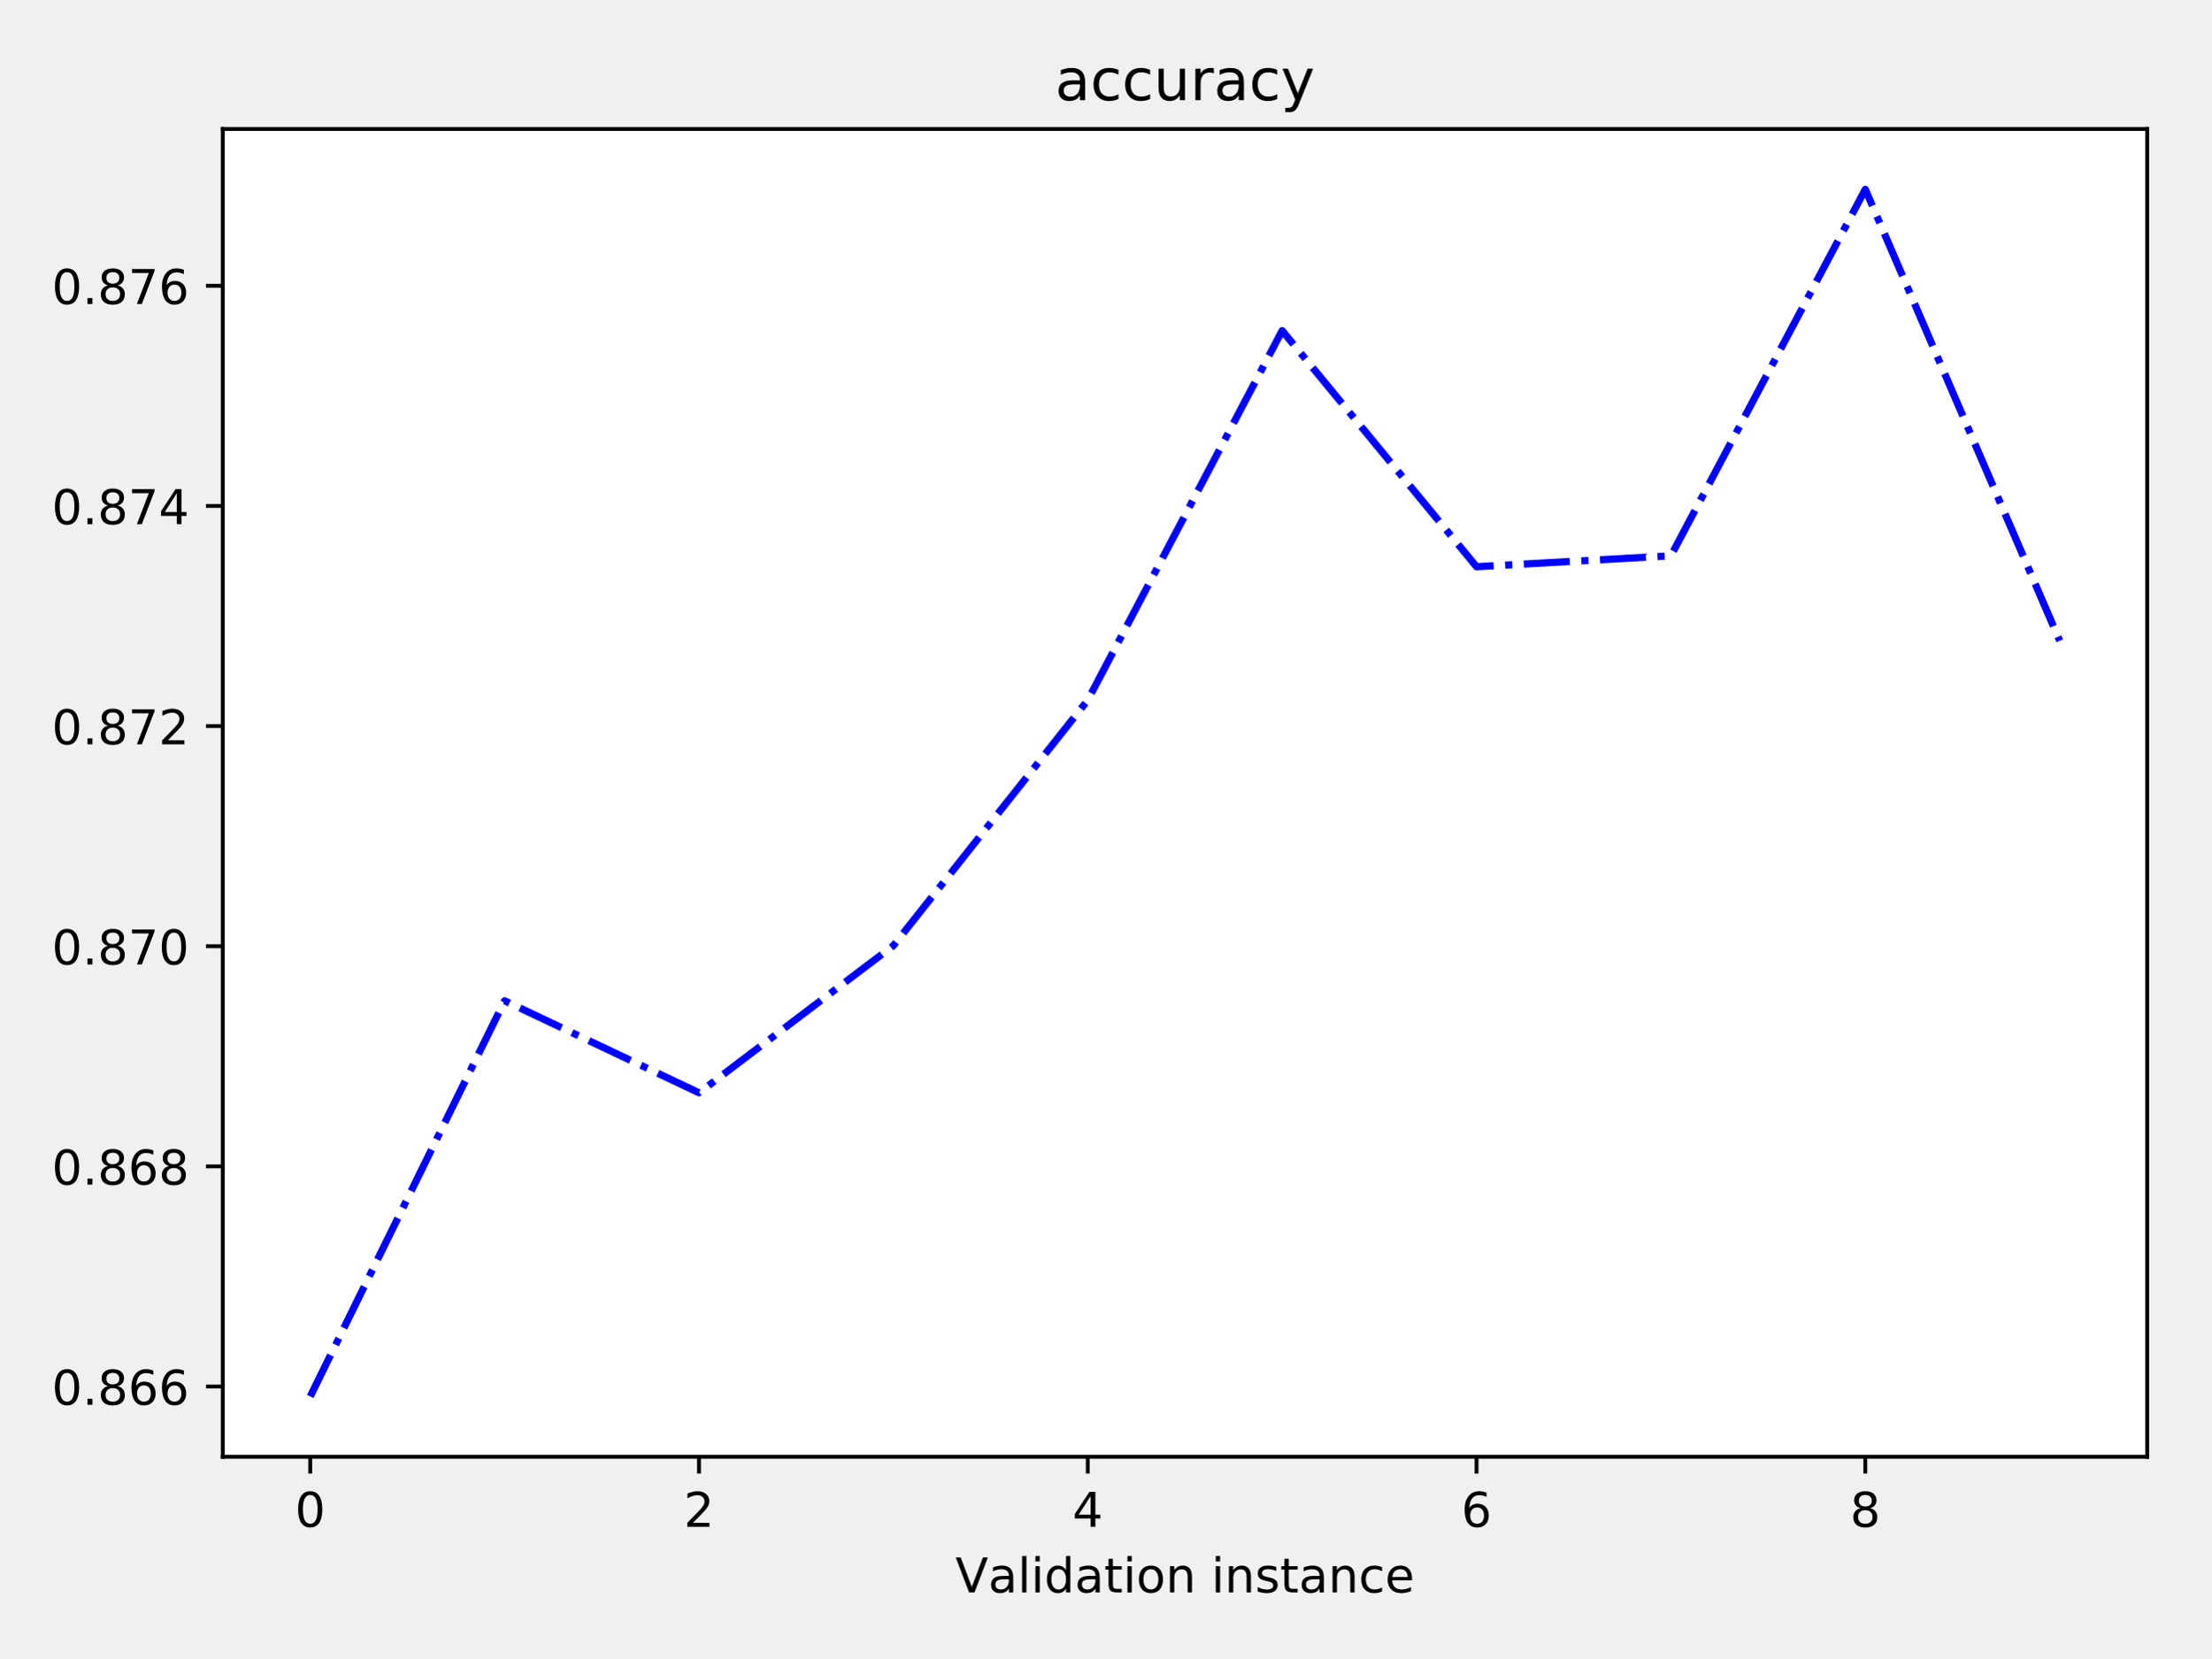
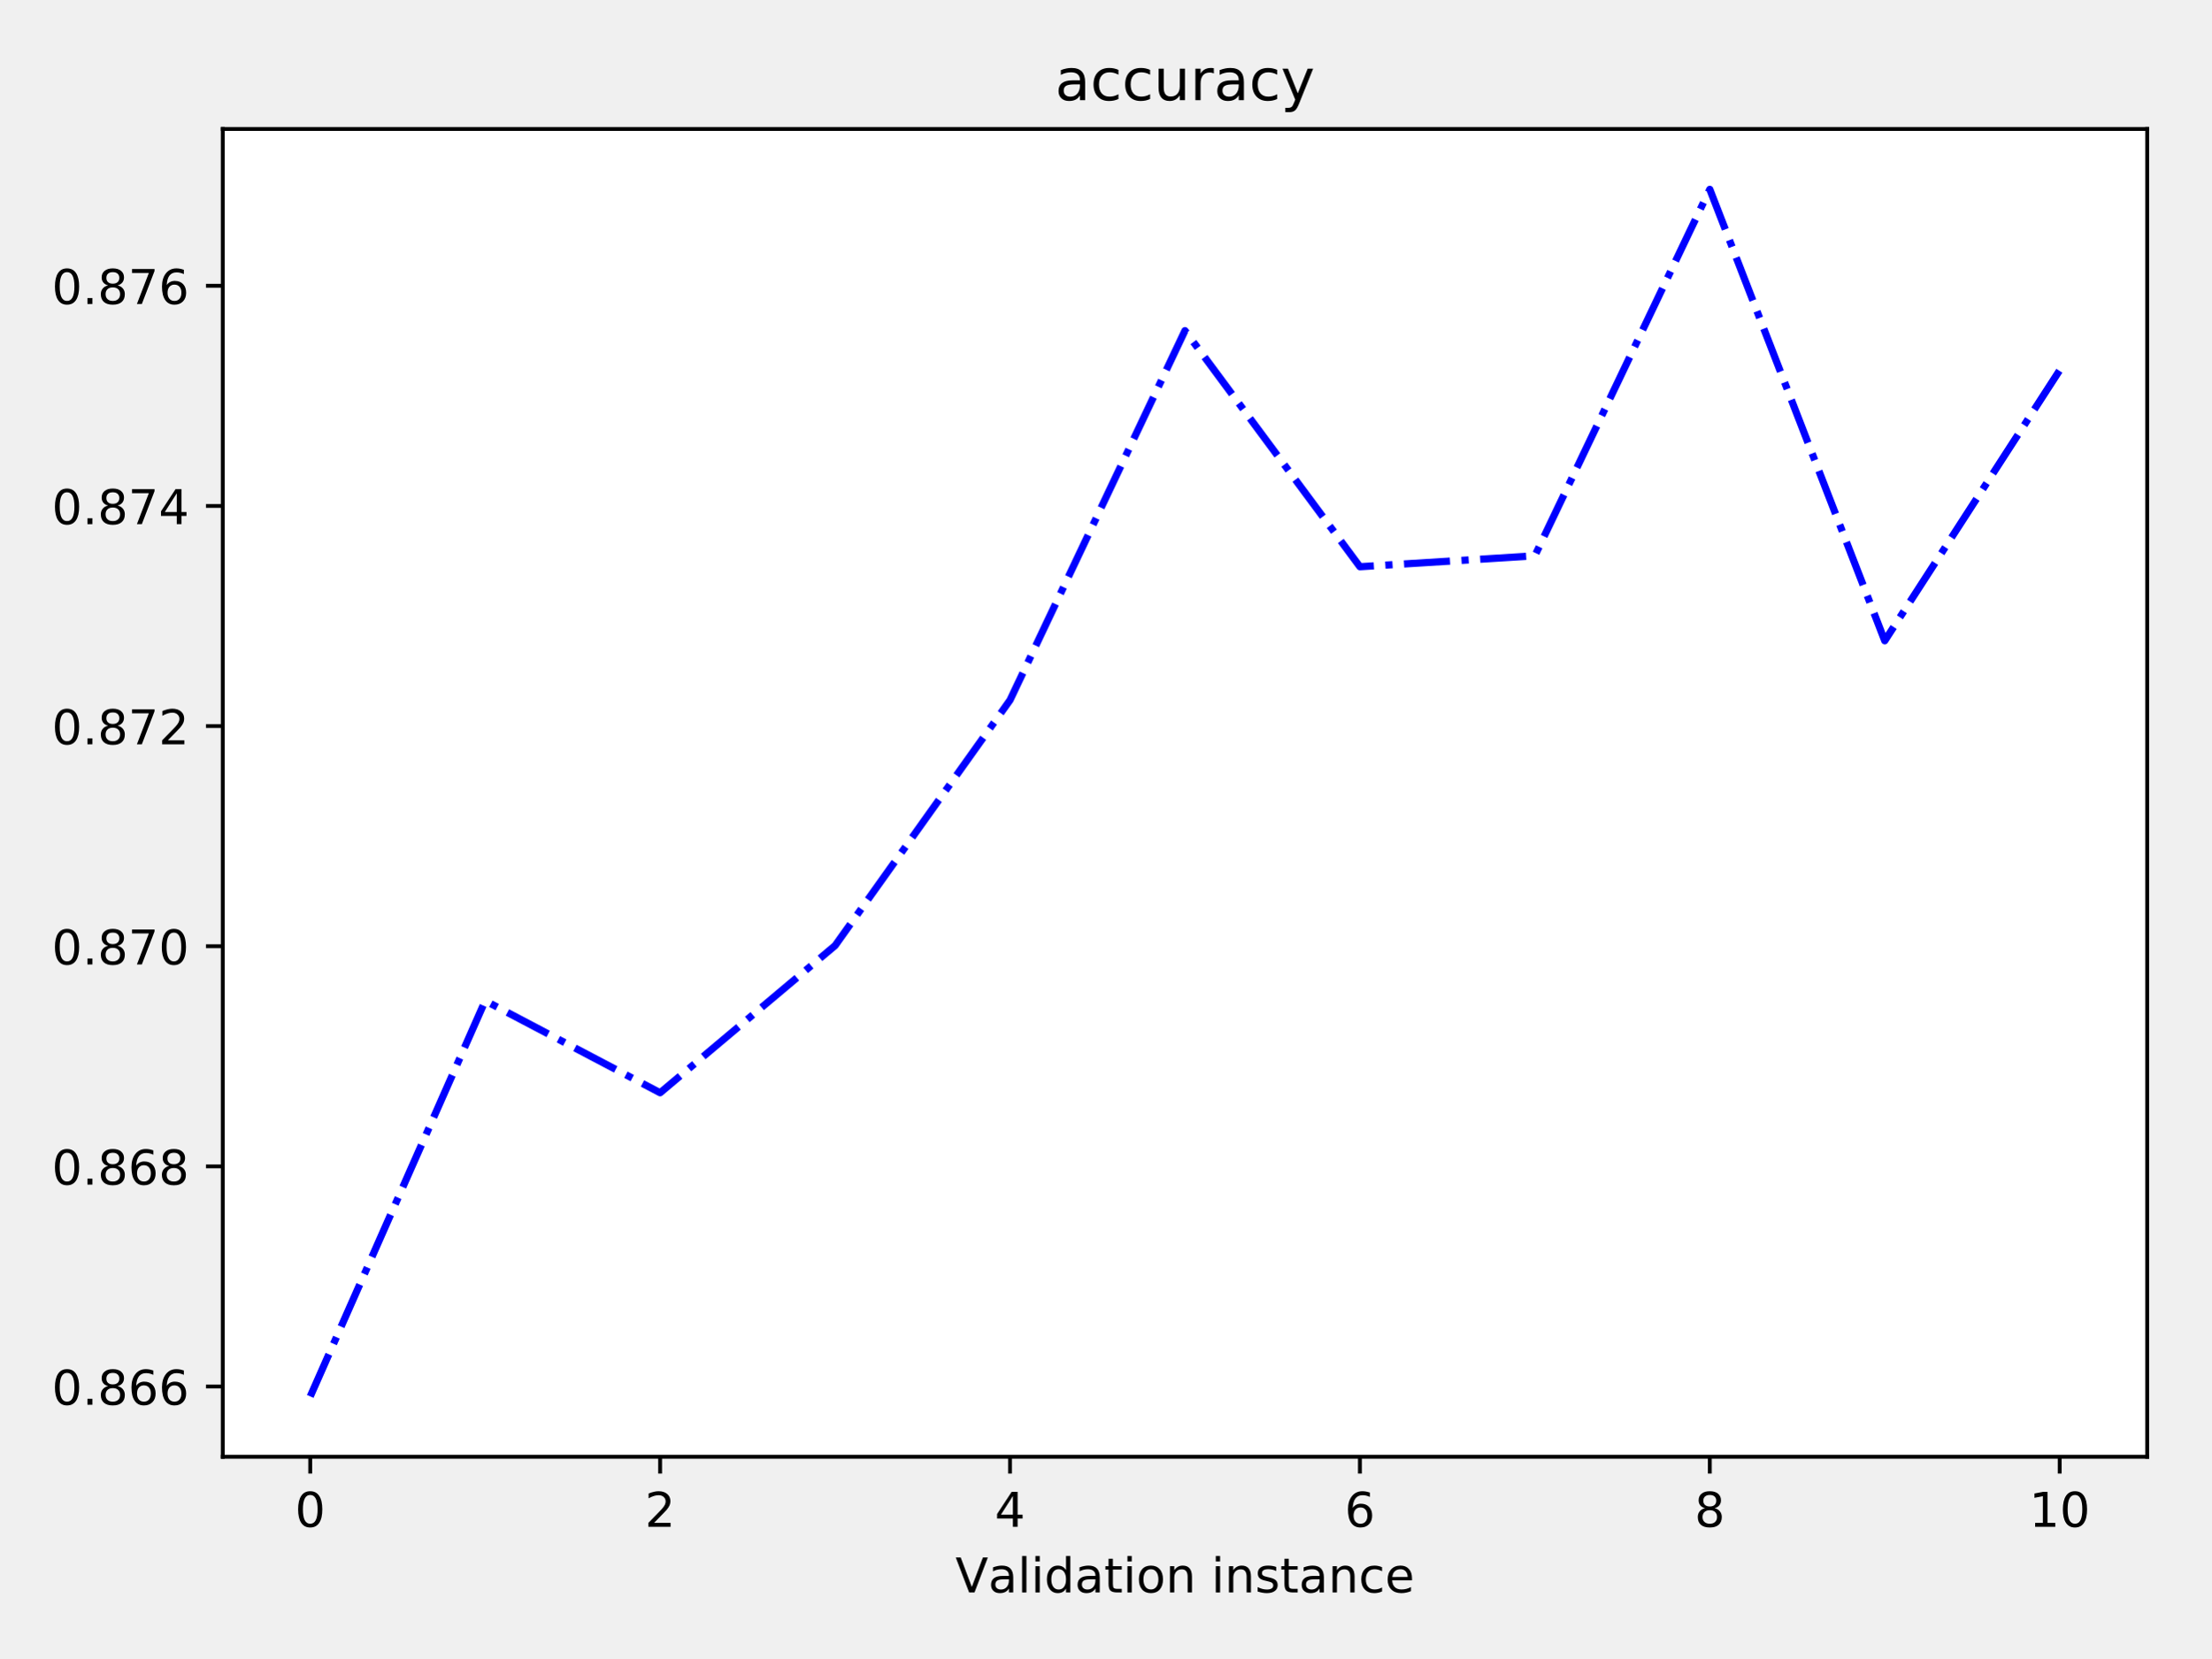
<svg xmlns="http://www.w3.org/2000/svg" xmlns:xlink="http://www.w3.org/1999/xlink" height="345.6pt" version="1.1" viewBox="0 0 460.8 345.6" width="460.8pt">
  <defs>
    <style type="text/css">
*{stroke-linecap:butt;stroke-linejoin:round;}
  </style>
  </defs>
  <g id="figure_1">
    <g id="axes_1">
      <g id="patch_1">
        <path d="M 46.42 303.64  L 447.48 303.64  L 447.48 26.88  L 46.42 26.88  z " style="fill:#ffffff;" />
      </g>
      <g id="matplotlib.axis_1">
        <g id="xtick_1">
          <g id="line2d_1">
            <defs>
-               <path d="M 0 0  L 0 3.5  " id="m2d5ffe0b7d" style="stroke:#000000;stroke-width:0.8;" />
-             </defs>
-             <g>
-               <use style="stroke:#000000;stroke-width:0.8;" x="64.65" xlink:href="#m2d5ffe0b7d" y="303.64" />
+               <path d="M 0 0  L 0 3.5  " id="m1e48e4563b" style="stroke:#000000;stroke-width:0.8;" />
+             </defs>
+             <g>
+               <use style="stroke:#000000;stroke-width:0.8;" x="64.65" xlink:href="#m1e48e4563b" y="303.64" />
            </g>
          </g>
          <g id="text_1">
            <defs>
              <path d="M 31.781 66.406  Q 24.172 66.406 20.328 58.906  Q 16.5 51.422 16.5 36.375  Q 16.5 21.391 20.328 13.891  Q 24.172 6.391 31.781 6.391  Q 39.453 6.391 43.281 13.891  Q 47.125 21.391 47.125 36.375  Q 47.125 51.422 43.281 58.906  Q 39.453 66.406 31.781 66.406  z M 31.781 74.219  Q 44.047 74.219 50.516 64.516  Q 56.984 54.828 56.984 36.375  Q 56.984 17.969 50.516 8.266  Q 44.047 -1.422 31.781 -1.422  Q 19.531 -1.422 13.062 8.266  Q 6.594 17.969 6.594 36.375  Q 6.594 54.828 13.062 64.516  Q 19.531 74.219 31.781 74.219  z " id="DejaVuSans-30" />
            </defs>
            <g transform="translate(61.46875 318.2384)scale(0.1 -0.1)">
              <use xlink:href="#DejaVuSans-30" />
            </g>
          </g>
        </g>
        <g id="xtick_2">
          <g id="line2d_2">
            <g>
-               <use style="stroke:#000000;stroke-width:0.8;" x="145.672" xlink:href="#m2d5ffe0b7d" y="303.64" />
+               <use style="stroke:#000000;stroke-width:0.8;" x="137.57" xlink:href="#m1e48e4563b" y="303.64" />
            </g>
          </g>
          <g id="text_2">
            <defs>
              <path d="M 19.188 8.297  L 53.609 8.297  L 53.609 0  L 7.328 0  L 7.328 8.297  Q 12.938 14.109 22.625 23.891  Q 32.328 33.688 34.812 36.531  Q 39.547 41.844 41.422 45.531  Q 43.312 49.219 43.312 52.781  Q 43.312 58.594 39.234 62.25  Q 35.156 65.922 28.609 65.922  Q 23.969 65.922 18.812 64.312  Q 13.672 62.703 7.812 59.422  L 7.812 69.391  Q 13.766 71.781 18.938 73  Q 24.125 74.219 28.422 74.219  Q 39.75 74.219 46.484 68.547  Q 53.219 62.891 53.219 53.422  Q 53.219 48.922 51.531 44.891  Q 49.859 40.875 45.406 35.406  Q 44.188 33.984 37.641 27.219  Q 31.109 20.453 19.188 8.297  z " id="DejaVuSans-32" />
            </defs>
-             <g transform="translate(142.491 318.2384)scale(0.1 -0.1)">
+             <g transform="translate(134.3887 318.2384)scale(0.1 -0.1)">
              <use xlink:href="#DejaVuSans-32" />
            </g>
          </g>
        </g>
        <g id="xtick_3">
          <g id="line2d_3">
            <g>
-               <use style="stroke:#000000;stroke-width:0.8;" x="226.694" xlink:href="#m2d5ffe0b7d" y="303.64" />
+               <use style="stroke:#000000;stroke-width:0.8;" x="210.49" xlink:href="#m1e48e4563b" y="303.64" />
            </g>
          </g>
          <g id="text_3">
            <defs>
              <path d="M 37.797 64.312  L 12.891 25.391  L 37.797 25.391  z M 35.203 72.906  L 47.609 72.906  L 47.609 25.391  L 58.016 25.391  L 58.016 17.188  L 47.609 17.188  L 47.609 0  L 37.797 0  L 37.797 17.188  L 4.891 17.188  L 4.891 26.703  z " id="DejaVuSans-34" />
            </defs>
-             <g transform="translate(223.5132 318.2384)scale(0.1 -0.1)">
+             <g transform="translate(207.3088 318.2384)scale(0.1 -0.1)">
              <use xlink:href="#DejaVuSans-34" />
            </g>
          </g>
        </g>
        <g id="xtick_4">
          <g id="line2d_4">
            <g>
-               <use style="stroke:#000000;stroke-width:0.8;" x="307.717" xlink:href="#m2d5ffe0b7d" y="303.64" />
+               <use style="stroke:#000000;stroke-width:0.8;" x="283.41" xlink:href="#m1e48e4563b" y="303.64" />
            </g>
          </g>
          <g id="text_4">
            <defs>
              <path d="M 33.016 40.375  Q 26.375 40.375 22.484 35.828  Q 18.609 31.297 18.609 23.391  Q 18.609 15.531 22.484 10.953  Q 26.375 6.391 33.016 6.391  Q 39.656 6.391 43.531 10.953  Q 47.406 15.531 47.406 23.391  Q 47.406 31.297 43.531 35.828  Q 39.656 40.375 33.016 40.375  z M 52.594 71.297  L 52.594 62.312  Q 48.875 64.062 45.094 64.984  Q 41.312 65.922 37.594 65.922  Q 27.828 65.922 22.672 59.328  Q 17.531 52.734 16.797 39.406  Q 19.672 43.656 24.016 45.922  Q 28.375 48.188 33.594 48.188  Q 44.578 48.188 50.953 41.516  Q 57.328 34.859 57.328 23.391  Q 57.328 12.156 50.688 5.359  Q 44.047 -1.422 33.016 -1.422  Q 20.359 -1.422 13.672 8.266  Q 6.984 17.969 6.984 36.375  Q 6.984 53.656 15.188 63.938  Q 23.391 74.219 37.203 74.219  Q 40.922 74.219 44.703 73.484  Q 48.484 72.75 52.594 71.297  z " id="DejaVuSans-36" />
            </defs>
-             <g transform="translate(304.5354 318.2384)scale(0.1 -0.1)">
+             <g transform="translate(280.2287 318.2384)scale(0.1 -0.1)">
              <use xlink:href="#DejaVuSans-36" />
            </g>
          </g>
        </g>
        <g id="xtick_5">
          <g id="line2d_5">
            <g>
-               <use style="stroke:#000000;stroke-width:0.8;" x="388.739" xlink:href="#m2d5ffe0b7d" y="303.64" />
+               <use style="stroke:#000000;stroke-width:0.8;" x="356.33" xlink:href="#m1e48e4563b" y="303.64" />
            </g>
          </g>
          <g id="text_5">
            <defs>
              <path d="M 31.781 34.625  Q 24.75 34.625 20.719 30.859  Q 16.703 27.094 16.703 20.516  Q 16.703 13.922 20.719 10.156  Q 24.75 6.391 31.781 6.391  Q 38.812 6.391 42.859 10.172  Q 46.922 13.969 46.922 20.516  Q 46.922 27.094 42.891 30.859  Q 38.875 34.625 31.781 34.625  z M 21.922 38.812  Q 15.578 40.375 12.031 44.719  Q 8.5 49.078 8.5 55.328  Q 8.5 64.062 14.719 69.141  Q 20.953 74.219 31.781 74.219  Q 42.672 74.219 48.875 69.141  Q 55.078 64.062 55.078 55.328  Q 55.078 49.078 51.531 44.719  Q 48 40.375 41.703 38.812  Q 48.828 37.156 52.797 32.312  Q 56.781 27.484 56.781 20.516  Q 56.781 9.906 50.312 4.234  Q 43.844 -1.422 31.781 -1.422  Q 19.734 -1.422 13.25 4.234  Q 6.781 9.906 6.781 20.516  Q 6.781 27.484 10.781 32.312  Q 14.797 37.156 21.922 38.812  z M 18.312 54.391  Q 18.312 48.734 21.844 45.562  Q 25.391 42.391 31.781 42.391  Q 38.141 42.391 41.719 45.562  Q 45.312 48.734 45.312 54.391  Q 45.312 60.062 41.719 63.234  Q 38.141 66.406 31.781 66.406  Q 25.391 66.406 21.844 63.234  Q 18.312 60.062 18.312 54.391  z " id="DejaVuSans-38" />
            </defs>
-             <g transform="translate(385.5576 318.2384)scale(0.1 -0.1)">
+             <g transform="translate(353.1488 318.2384)scale(0.1 -0.1)">
              <use xlink:href="#DejaVuSans-38" />
            </g>
          </g>
        </g>
-         <g id="text_6">
+         <g id="xtick_6">
+           <g id="line2d_6">
+             <g>
+               <use style="stroke:#000000;stroke-width:0.8;" x="429.25" xlink:href="#m1e48e4563b" y="303.64" />
+             </g>
+           </g>
+           <g id="text_6">
+             <defs>
+               <path d="M 12.406 8.297  L 28.516 8.297  L 28.516 63.922  L 10.984 60.406  L 10.984 69.391  L 28.422 72.906  L 38.281 72.906  L 38.281 8.297  L 54.391 8.297  L 54.391 0  L 12.406 0  z " id="DejaVuSans-31" />
+             </defs>
+             <g transform="translate(422.8875 318.2384)scale(0.1 -0.1)">
+               <use xlink:href="#DejaVuSans-31" />
+               <use x="63.623" xlink:href="#DejaVuSans-30" />
+             </g>
+           </g>
+         </g>
+         <g id="text_7">
          <defs>
            <path d="M 28.609 0  L 0.781 72.906  L 11.078 72.906  L 34.188 11.531  L 57.328 72.906  L 67.578 72.906  L 39.797 0  z " id="DejaVuSans-56" />
            <path d="M 34.281 27.484  Q 23.391 27.484 19.188 25  Q 14.984 22.516 14.984 16.5  Q 14.984 11.719 18.141 8.906  Q 21.297 6.109 26.703 6.109  Q 34.188 6.109 38.703 11.406  Q 43.219 16.703 43.219 25.484  L 43.219 27.484  z M 52.203 31.203  L 52.203 0  L 43.219 0  L 43.219 8.297  Q 40.141 3.328 35.547 0.953  Q 30.953 -1.422 24.312 -1.422  Q 15.922 -1.422 10.953 3.297  Q 6 8.016 6 15.922  Q 6 25.141 12.172 29.828  Q 18.359 34.516 30.609 34.516  L 43.219 34.516  L 43.219 35.406  Q 43.219 41.609 39.141 45  Q 35.062 48.391 27.688 48.391  Q 23 48.391 18.547 47.266  Q 14.109 46.141 10.016 43.891  L 10.016 52.203  Q 14.938 54.109 19.578 55.047  Q 24.219 56 28.609 56  Q 40.484 56 46.344 49.844  Q 52.203 43.703 52.203 31.203  z " id="DejaVuSans-61" />
            <path d="M 9.422 75.984  L 18.406 75.984  L 18.406 0  L 9.422 0  z " id="DejaVuSans-6c" />
            <path d="M 9.422 54.688  L 18.406 54.688  L 18.406 0  L 9.422 0  z M 9.422 75.984  L 18.406 75.984  L 18.406 64.594  L 9.422 64.594  z " id="DejaVuSans-69" />
            <path d="M 45.406 46.391  L 45.406 75.984  L 54.391 75.984  L 54.391 0  L 45.406 0  L 45.406 8.203  Q 42.578 3.328 38.25 0.953  Q 33.938 -1.422 27.875 -1.422  Q 17.969 -1.422 11.734 6.484  Q 5.516 14.406 5.516 27.297  Q 5.516 40.188 11.734 48.094  Q 17.969 56 27.875 56  Q 33.938 56 38.25 53.625  Q 42.578 51.266 45.406 46.391  z M 14.797 27.297  Q 14.797 17.391 18.875 11.75  Q 22.953 6.109 30.078 6.109  Q 37.203 6.109 41.297 11.75  Q 45.406 17.391 45.406 27.297  Q 45.406 37.203 41.297 42.844  Q 37.203 48.484 30.078 48.484  Q 22.953 48.484 18.875 42.844  Q 14.797 37.203 14.797 27.297  z " id="DejaVuSans-64" />
            <path d="M 18.312 70.219  L 18.312 54.688  L 36.812 54.688  L 36.812 47.703  L 18.312 47.703  L 18.312 18.016  Q 18.312 11.328 20.141 9.422  Q 21.969 7.516 27.594 7.516  L 36.812 7.516  L 36.812 0  L 27.594 0  Q 17.188 0 13.234 3.875  Q 9.281 7.766 9.281 18.016  L 9.281 47.703  L 2.688 47.703  L 2.688 54.688  L 9.281 54.688  L 9.281 70.219  z " id="DejaVuSans-74" />
            <path d="M 30.609 48.391  Q 23.391 48.391 19.188 42.75  Q 14.984 37.109 14.984 27.297  Q 14.984 17.484 19.156 11.844  Q 23.344 6.203 30.609 6.203  Q 37.797 6.203 41.984 11.859  Q 46.188 17.531 46.188 27.297  Q 46.188 37.016 41.984 42.703  Q 37.797 48.391 30.609 48.391  z M 30.609 56  Q 42.328 56 49.016 48.375  Q 55.719 40.766 55.719 27.297  Q 55.719 13.875 49.016 6.219  Q 42.328 -1.422 30.609 -1.422  Q 18.844 -1.422 12.172 6.219  Q 5.516 13.875 5.516 27.297  Q 5.516 40.766 12.172 48.375  Q 18.844 56 30.609 56  z " id="DejaVuSans-6f" />
            <path d="M 54.891 33.016  L 54.891 0  L 45.906 0  L 45.906 32.719  Q 45.906 40.484 42.875 44.328  Q 39.844 48.188 33.797 48.188  Q 26.516 48.188 22.312 43.547  Q 18.109 38.922 18.109 30.906  L 18.109 0  L 9.078 0  L 9.078 54.688  L 18.109 54.688  L 18.109 46.188  Q 21.344 51.125 25.703 53.562  Q 30.078 56 35.797 56  Q 45.219 56 50.047 50.172  Q 54.891 44.344 54.891 33.016  z " id="DejaVuSans-6e" />
            <path id="DejaVuSans-20" />
            <path d="M 44.281 53.078  L 44.281 44.578  Q 40.484 46.531 36.375 47.5  Q 32.281 48.484 27.875 48.484  Q 21.188 48.484 17.844 46.438  Q 14.5 44.391 14.5 40.281  Q 14.5 37.156 16.891 35.375  Q 19.281 33.594 26.516 31.984  L 29.594 31.297  Q 39.156 29.25 43.188 25.516  Q 47.219 21.781 47.219 15.094  Q 47.219 7.469 41.188 3.016  Q 35.156 -1.422 24.609 -1.422  Q 20.219 -1.422 15.453 -0.562  Q 10.688 0.297 5.422 2  L 5.422 11.281  Q 10.406 8.688 15.234 7.391  Q 20.062 6.109 24.812 6.109  Q 31.156 6.109 34.562 8.281  Q 37.984 10.453 37.984 14.406  Q 37.984 18.062 35.516 20.016  Q 33.062 21.969 24.703 23.781  L 21.578 24.516  Q 13.234 26.266 9.516 29.906  Q 5.812 33.547 5.812 39.891  Q 5.812 47.609 11.281 51.797  Q 16.75 56 26.812 56  Q 31.781 56 36.172 55.266  Q 40.578 54.547 44.281 53.078  z " id="DejaVuSans-73" />
            <path d="M 48.781 52.594  L 48.781 44.188  Q 44.969 46.297 41.141 47.344  Q 37.312 48.391 33.406 48.391  Q 24.656 48.391 19.812 42.844  Q 14.984 37.312 14.984 27.297  Q 14.984 17.281 19.812 11.734  Q 24.656 6.203 33.406 6.203  Q 37.312 6.203 41.141 7.25  Q 44.969 8.297 48.781 10.406  L 48.781 2.094  Q 45.016 0.344 40.984 -0.531  Q 36.969 -1.422 32.422 -1.422  Q 20.062 -1.422 12.781 6.344  Q 5.516 14.109 5.516 27.297  Q 5.516 40.672 12.859 48.328  Q 20.219 56 33.016 56  Q 37.156 56 41.109 55.141  Q 45.062 54.297 48.781 52.594  z " id="DejaVuSans-63" />
            <path d="M 56.203 29.594  L 56.203 25.203  L 14.891 25.203  Q 15.484 15.922 20.484 11.062  Q 25.484 6.203 34.422 6.203  Q 39.594 6.203 44.453 7.469  Q 49.312 8.734 54.109 11.281  L 54.109 2.781  Q 49.266 0.734 44.188 -0.344  Q 39.109 -1.422 33.891 -1.422  Q 20.797 -1.422 13.156 6.188  Q 5.516 13.812 5.516 26.812  Q 5.516 40.234 12.766 48.109  Q 20.016 56 32.328 56  Q 43.359 56 49.781 48.891  Q 56.203 41.797 56.203 29.594  z M 47.219 32.234  Q 47.125 39.594 43.094 43.984  Q 39.062 48.391 32.422 48.391  Q 24.906 48.391 20.391 44.141  Q 15.875 39.891 15.188 32.172  z " id="DejaVuSans-65" />
          </defs>
          <g transform="translate(199.107 331.9166)scale(0.1 -0.1)">
            <use xlink:href="#DejaVuSans-56" />
            <use x="68.299" xlink:href="#DejaVuSans-61" />
            <use x="129.578" xlink:href="#DejaVuSans-6c" />
            <use x="157.361" xlink:href="#DejaVuSans-69" />
            <use x="185.145" xlink:href="#DejaVuSans-64" />
            <use x="248.621" xlink:href="#DejaVuSans-61" />
            <use x="309.9" xlink:href="#DejaVuSans-74" />
            <use x="349.109" xlink:href="#DejaVuSans-69" />
            <use x="376.893" xlink:href="#DejaVuSans-6f" />
            <use x="438.074" xlink:href="#DejaVuSans-6e" />
            <use x="501.453" xlink:href="#DejaVuSans-20" />
            <use x="533.24" xlink:href="#DejaVuSans-69" />
            <use x="561.023" xlink:href="#DejaVuSans-6e" />
            <use x="624.402" xlink:href="#DejaVuSans-73" />
            <use x="676.502" xlink:href="#DejaVuSans-74" />
            <use x="715.711" xlink:href="#DejaVuSans-61" />
            <use x="776.99" xlink:href="#DejaVuSans-6e" />
            <use x="840.369" xlink:href="#DejaVuSans-63" />
            <use x="895.35" xlink:href="#DejaVuSans-65" />
          </g>
        </g>
      </g>
      <g id="matplotlib.axis_2">
        <g id="ytick_1">
-           <g id="line2d_6">
-             <defs>
-               <path d="M 0 0  L -3.5 0  " id="m38932846ce" style="stroke:#000000;stroke-width:0.8;" />
-             </defs>
-             <g>
-               <use style="stroke:#000000;stroke-width:0.8;" x="46.42" xlink:href="#m38932846ce" y="288.996" />
-             </g>
-           </g>
-           <g id="text_7">
+           <g id="line2d_7">
+             <defs>
+               <path d="M 0 0  L -3.5 0  " id="mcde8b73545" style="stroke:#000000;stroke-width:0.8;" />
+             </defs>
+             <g>
+               <use style="stroke:#000000;stroke-width:0.8;" x="46.42" xlink:href="#mcde8b73545" y="288.996" />
+             </g>
+           </g>
+           <g id="text_8">
            <defs>
              <path d="M 10.688 12.406  L 21 12.406  L 21 0  L 10.688 0  z " id="DejaVuSans-2e" />
            </defs>
            <g transform="translate(10.79187 292.7955)scale(0.1 -0.1)">
              <use xlink:href="#DejaVuSans-30" />
              <use x="63.623" xlink:href="#DejaVuSans-2e" />
              <use x="95.41" xlink:href="#DejaVuSans-38" />
              <use x="159.033" xlink:href="#DejaVuSans-36" />
              <use x="222.656" xlink:href="#DejaVuSans-36" />
            </g>
          </g>
        </g>
        <g id="ytick_2">
-           <g id="line2d_7">
-             <g>
-               <use style="stroke:#000000;stroke-width:0.8;" x="46.42" xlink:href="#m38932846ce" y="243.109" />
-             </g>
-           </g>
-           <g id="text_8">
+           <g id="line2d_8">
+             <g>
+               <use style="stroke:#000000;stroke-width:0.8;" x="46.42" xlink:href="#mcde8b73545" y="243.109" />
+             </g>
+           </g>
+           <g id="text_9">
            <g transform="translate(10.79187 246.9082)scale(0.1 -0.1)">
              <use xlink:href="#DejaVuSans-30" />
              <use x="63.623" xlink:href="#DejaVuSans-2e" />
              <use x="95.41" xlink:href="#DejaVuSans-38" />
              <use x="159.033" xlink:href="#DejaVuSans-36" />
              <use x="222.656" xlink:href="#DejaVuSans-38" />
            </g>
          </g>
        </g>
        <g id="ytick_3">
-           <g id="line2d_8">
-             <g>
-               <use style="stroke:#000000;stroke-width:0.8;" x="46.42" xlink:href="#m38932846ce" y="197.222" />
-             </g>
-           </g>
-           <g id="text_9">
+           <g id="line2d_9">
+             <g>
+               <use style="stroke:#000000;stroke-width:0.8;" x="46.42" xlink:href="#mcde8b73545" y="197.222" />
+             </g>
+           </g>
+           <g id="text_10">
            <defs>
              <path d="M 8.203 72.906  L 55.078 72.906  L 55.078 68.703  L 28.609 0  L 18.312 0  L 43.219 64.594  L 8.203 64.594  z " id="DejaVuSans-37" />
            </defs>
            <g transform="translate(10.79187 201.021)scale(0.1 -0.1)">
              <use xlink:href="#DejaVuSans-30" />
              <use x="63.623" xlink:href="#DejaVuSans-2e" />
              <use x="95.41" xlink:href="#DejaVuSans-38" />
              <use x="159.033" xlink:href="#DejaVuSans-37" />
              <use x="222.656" xlink:href="#DejaVuSans-30" />
            </g>
          </g>
        </g>
        <g id="ytick_4">
-           <g id="line2d_9">
-             <g>
-               <use style="stroke:#000000;stroke-width:0.8;" x="46.42" xlink:href="#m38932846ce" y="151.334" />
-             </g>
-           </g>
-           <g id="text_10">
+           <g id="line2d_10">
+             <g>
+               <use style="stroke:#000000;stroke-width:0.8;" x="46.42" xlink:href="#mcde8b73545" y="151.334" />
+             </g>
+           </g>
+           <g id="text_11">
            <g transform="translate(10.79187 155.1337)scale(0.1 -0.1)">
              <use xlink:href="#DejaVuSans-30" />
              <use x="63.623" xlink:href="#DejaVuSans-2e" />
              <use x="95.41" xlink:href="#DejaVuSans-38" />
              <use x="159.033" xlink:href="#DejaVuSans-37" />
              <use x="222.656" xlink:href="#DejaVuSans-32" />
            </g>
          </g>
        </g>
        <g id="ytick_5">
-           <g id="line2d_10">
-             <g>
-               <use style="stroke:#000000;stroke-width:0.8;" x="46.42" xlink:href="#m38932846ce" y="105.447" />
-             </g>
-           </g>
-           <g id="text_11">
+           <g id="line2d_11">
+             <g>
+               <use style="stroke:#000000;stroke-width:0.8;" x="46.42" xlink:href="#mcde8b73545" y="105.447" />
+             </g>
+           </g>
+           <g id="text_12">
            <g transform="translate(10.79187 109.2464)scale(0.1 -0.1)">
              <use xlink:href="#DejaVuSans-30" />
              <use x="63.623" xlink:href="#DejaVuSans-2e" />
              <use x="95.41" xlink:href="#DejaVuSans-38" />
              <use x="159.033" xlink:href="#DejaVuSans-37" />
              <use x="222.656" xlink:href="#DejaVuSans-34" />
            </g>
          </g>
        </g>
        <g id="ytick_6">
-           <g id="line2d_11">
-             <g>
-               <use style="stroke:#000000;stroke-width:0.8;" x="46.42" xlink:href="#m38932846ce" y="59.56" />
-             </g>
-           </g>
-           <g id="text_12">
+           <g id="line2d_12">
+             <g>
+               <use style="stroke:#000000;stroke-width:0.8;" x="46.42" xlink:href="#mcde8b73545" y="59.56" />
+             </g>
+           </g>
+           <g id="text_13">
            <g transform="translate(10.79187 63.35914)scale(0.1 -0.1)">
              <use xlink:href="#DejaVuSans-30" />
              <use x="63.623" xlink:href="#DejaVuSans-2e" />
              <use x="95.41" xlink:href="#DejaVuSans-38" />
              <use x="159.033" xlink:href="#DejaVuSans-37" />
              <use x="222.656" xlink:href="#DejaVuSans-36" />
            </g>
          </g>
        </g>
      </g>
-       <g id="line2d_12">
-         <path clip-path="url(#padbf94dab9)" d="M 64.65 291.06  L 105.161 208.591  L 145.672 227.767  L 186.183 197.094  L 226.694 145.922  L 267.206 68.913  L 307.717 118.119  L 348.228 115.846  L 388.739 39.46  L 429.25 133.558  " style="fill:none;stroke:#0000ff;stroke-dasharray:9.6,2.4,1.5,2.4;stroke-dashoffset:0;stroke-width:1.5;" />
+       <g id="line2d_13">
+         <path clip-path="url(#p88d68caf3d)" d="M 64.65 291.06  L 101.11 208.591  L 137.57 227.767  L 174.03 197.094  L 210.49 145.922  L 246.95 68.913  L 283.41 118.119  L 319.87 115.846  L 356.33 39.46  L 392.79 133.558  L 429.25 77.159  " style="fill:none;stroke:#0000ff;stroke-dasharray:9.6,2.4,1.5,2.4;stroke-dashoffset:0;stroke-width:1.5;" />
      </g>
      <g id="patch_2">
        <path d="M 46.42 303.64  L 46.42 26.88  " style="fill:none;stroke:#000000;stroke-linecap:square;stroke-linejoin:miter;stroke-width:0.8;" />
      </g>
      <g id="patch_3">
        <path d="M 447.48 303.64  L 447.48 26.88  " style="fill:none;stroke:#000000;stroke-linecap:square;stroke-linejoin:miter;stroke-width:0.8;" />
      </g>
      <g id="patch_4">
        <path d="M 46.42 303.64  L 447.48 303.64  " style="fill:none;stroke:#000000;stroke-linecap:square;stroke-linejoin:miter;stroke-width:0.8;" />
      </g>
      <g id="patch_5">
        <path d="M 46.42 26.88  L 447.48 26.88  " style="fill:none;stroke:#000000;stroke-linecap:square;stroke-linejoin:miter;stroke-width:0.8;" />
      </g>
-       <g id="text_13">
+       <g id="text_14">
        <defs>
          <path d="M 8.5 21.578  L 8.5 54.688  L 17.484 54.688  L 17.484 21.922  Q 17.484 14.156 20.5 10.266  Q 23.531 6.391 29.594 6.391  Q 36.859 6.391 41.078 11.031  Q 45.312 15.672 45.312 23.688  L 45.312 54.688  L 54.297 54.688  L 54.297 0  L 45.312 0  L 45.312 8.406  Q 42.047 3.422 37.719 1  Q 33.406 -1.422 27.688 -1.422  Q 18.266 -1.422 13.375 4.438  Q 8.5 10.297 8.5 21.578  z M 31.109 56  z " id="DejaVuSans-75" />
          <path d="M 41.109 46.297  Q 39.594 47.172 37.812 47.578  Q 36.031 48 33.891 48  Q 26.266 48 22.188 43.047  Q 18.109 38.094 18.109 28.812  L 18.109 0  L 9.078 0  L 9.078 54.688  L 18.109 54.688  L 18.109 46.188  Q 20.953 51.172 25.484 53.578  Q 30.031 56 36.531 56  Q 37.453 56 38.578 55.875  Q 39.703 55.766 41.062 55.516  z " id="DejaVuSans-72" />
          <path d="M 32.172 -5.078  Q 28.375 -14.844 24.75 -17.812  Q 21.141 -20.797 15.094 -20.797  L 7.906 -20.797  L 7.906 -13.281  L 13.188 -13.281  Q 16.891 -13.281 18.938 -11.516  Q 21 -9.766 23.484 -3.219  L 25.094 0.875  L 2.984 54.688  L 12.5 54.688  L 29.594 11.922  L 46.688 54.688  L 56.203 54.688  z " id="DejaVuSans-79" />
        </defs>
        <g transform="translate(219.8787 20.88)scale(0.12 -0.12)">
          <use xlink:href="#DejaVuSans-61" />
          <use x="61.279" xlink:href="#DejaVuSans-63" />
          <use x="116.26" xlink:href="#DejaVuSans-63" />
          <use x="171.24" xlink:href="#DejaVuSans-75" />
          <use x="234.619" xlink:href="#DejaVuSans-72" />
          <use x="275.732" xlink:href="#DejaVuSans-61" />
          <use x="337.012" xlink:href="#DejaVuSans-63" />
          <use x="391.992" xlink:href="#DejaVuSans-79" />
        </g>
      </g>
    </g>
  </g>
  <defs>
-     <clipPath id="padbf94dab9">
+     <clipPath id="p88d68caf3d">
      <rect height="276.76" width="401.06" x="46.42" y="26.88" />
    </clipPath>
  </defs>
</svg>
